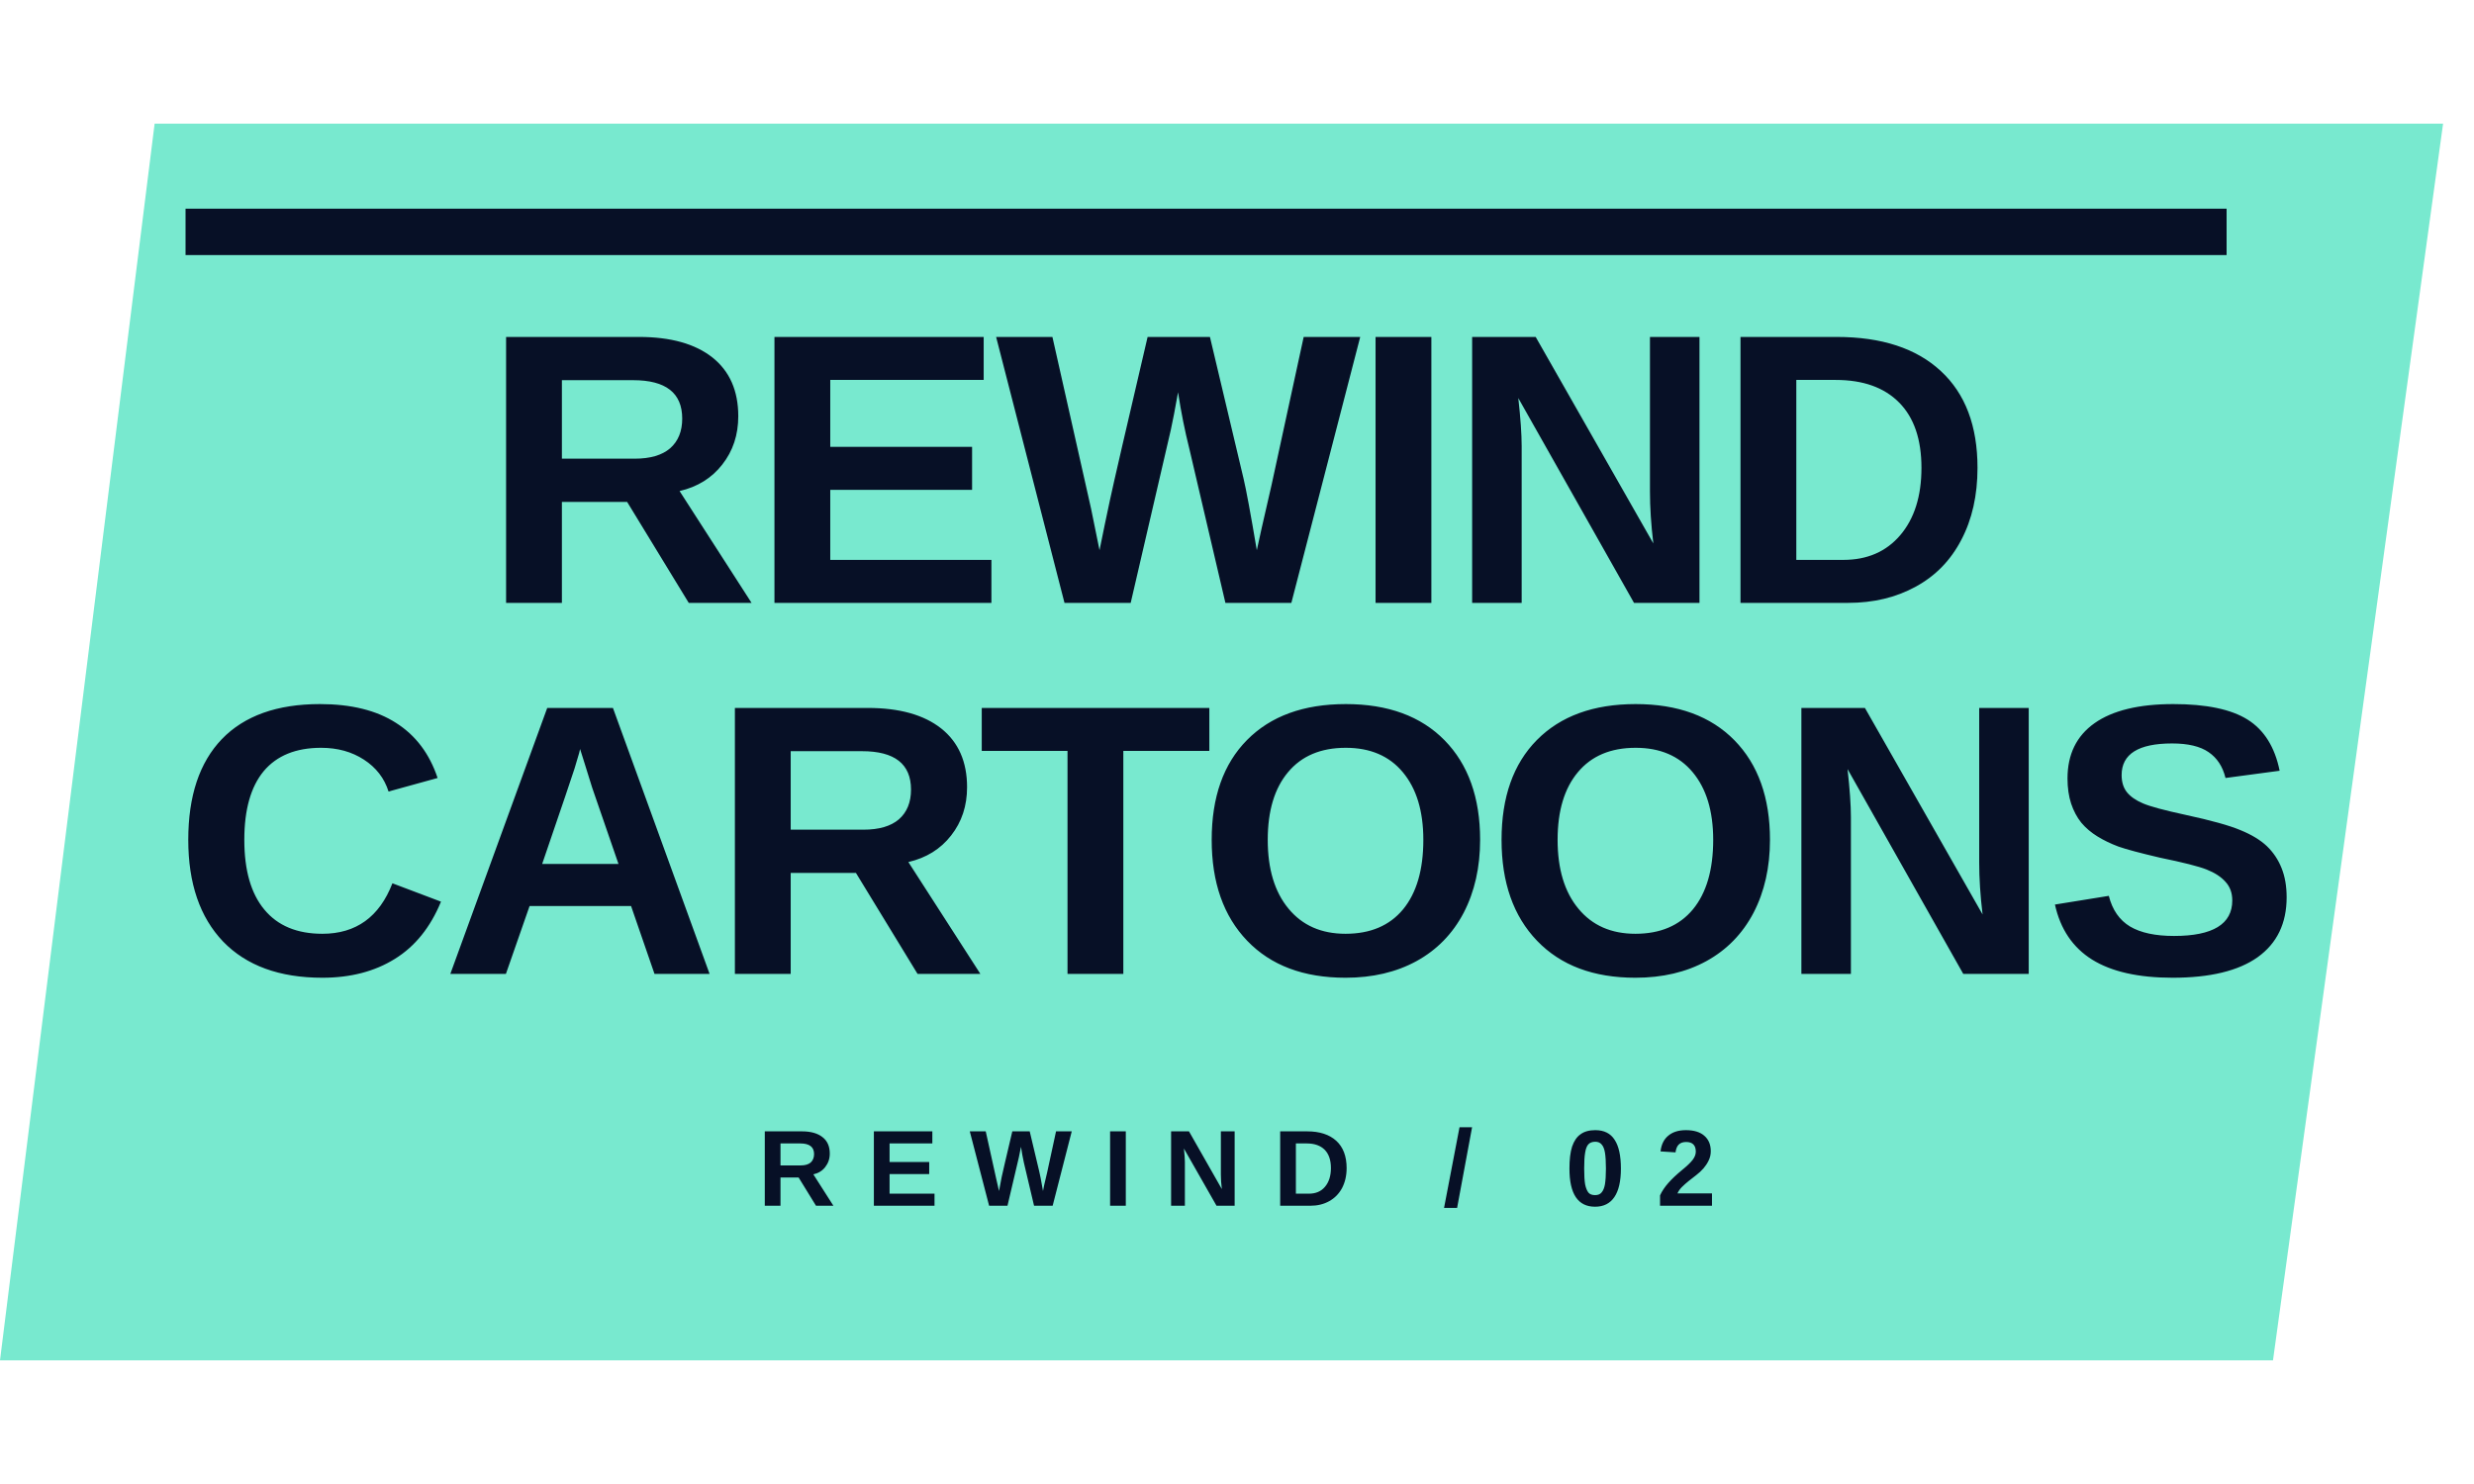
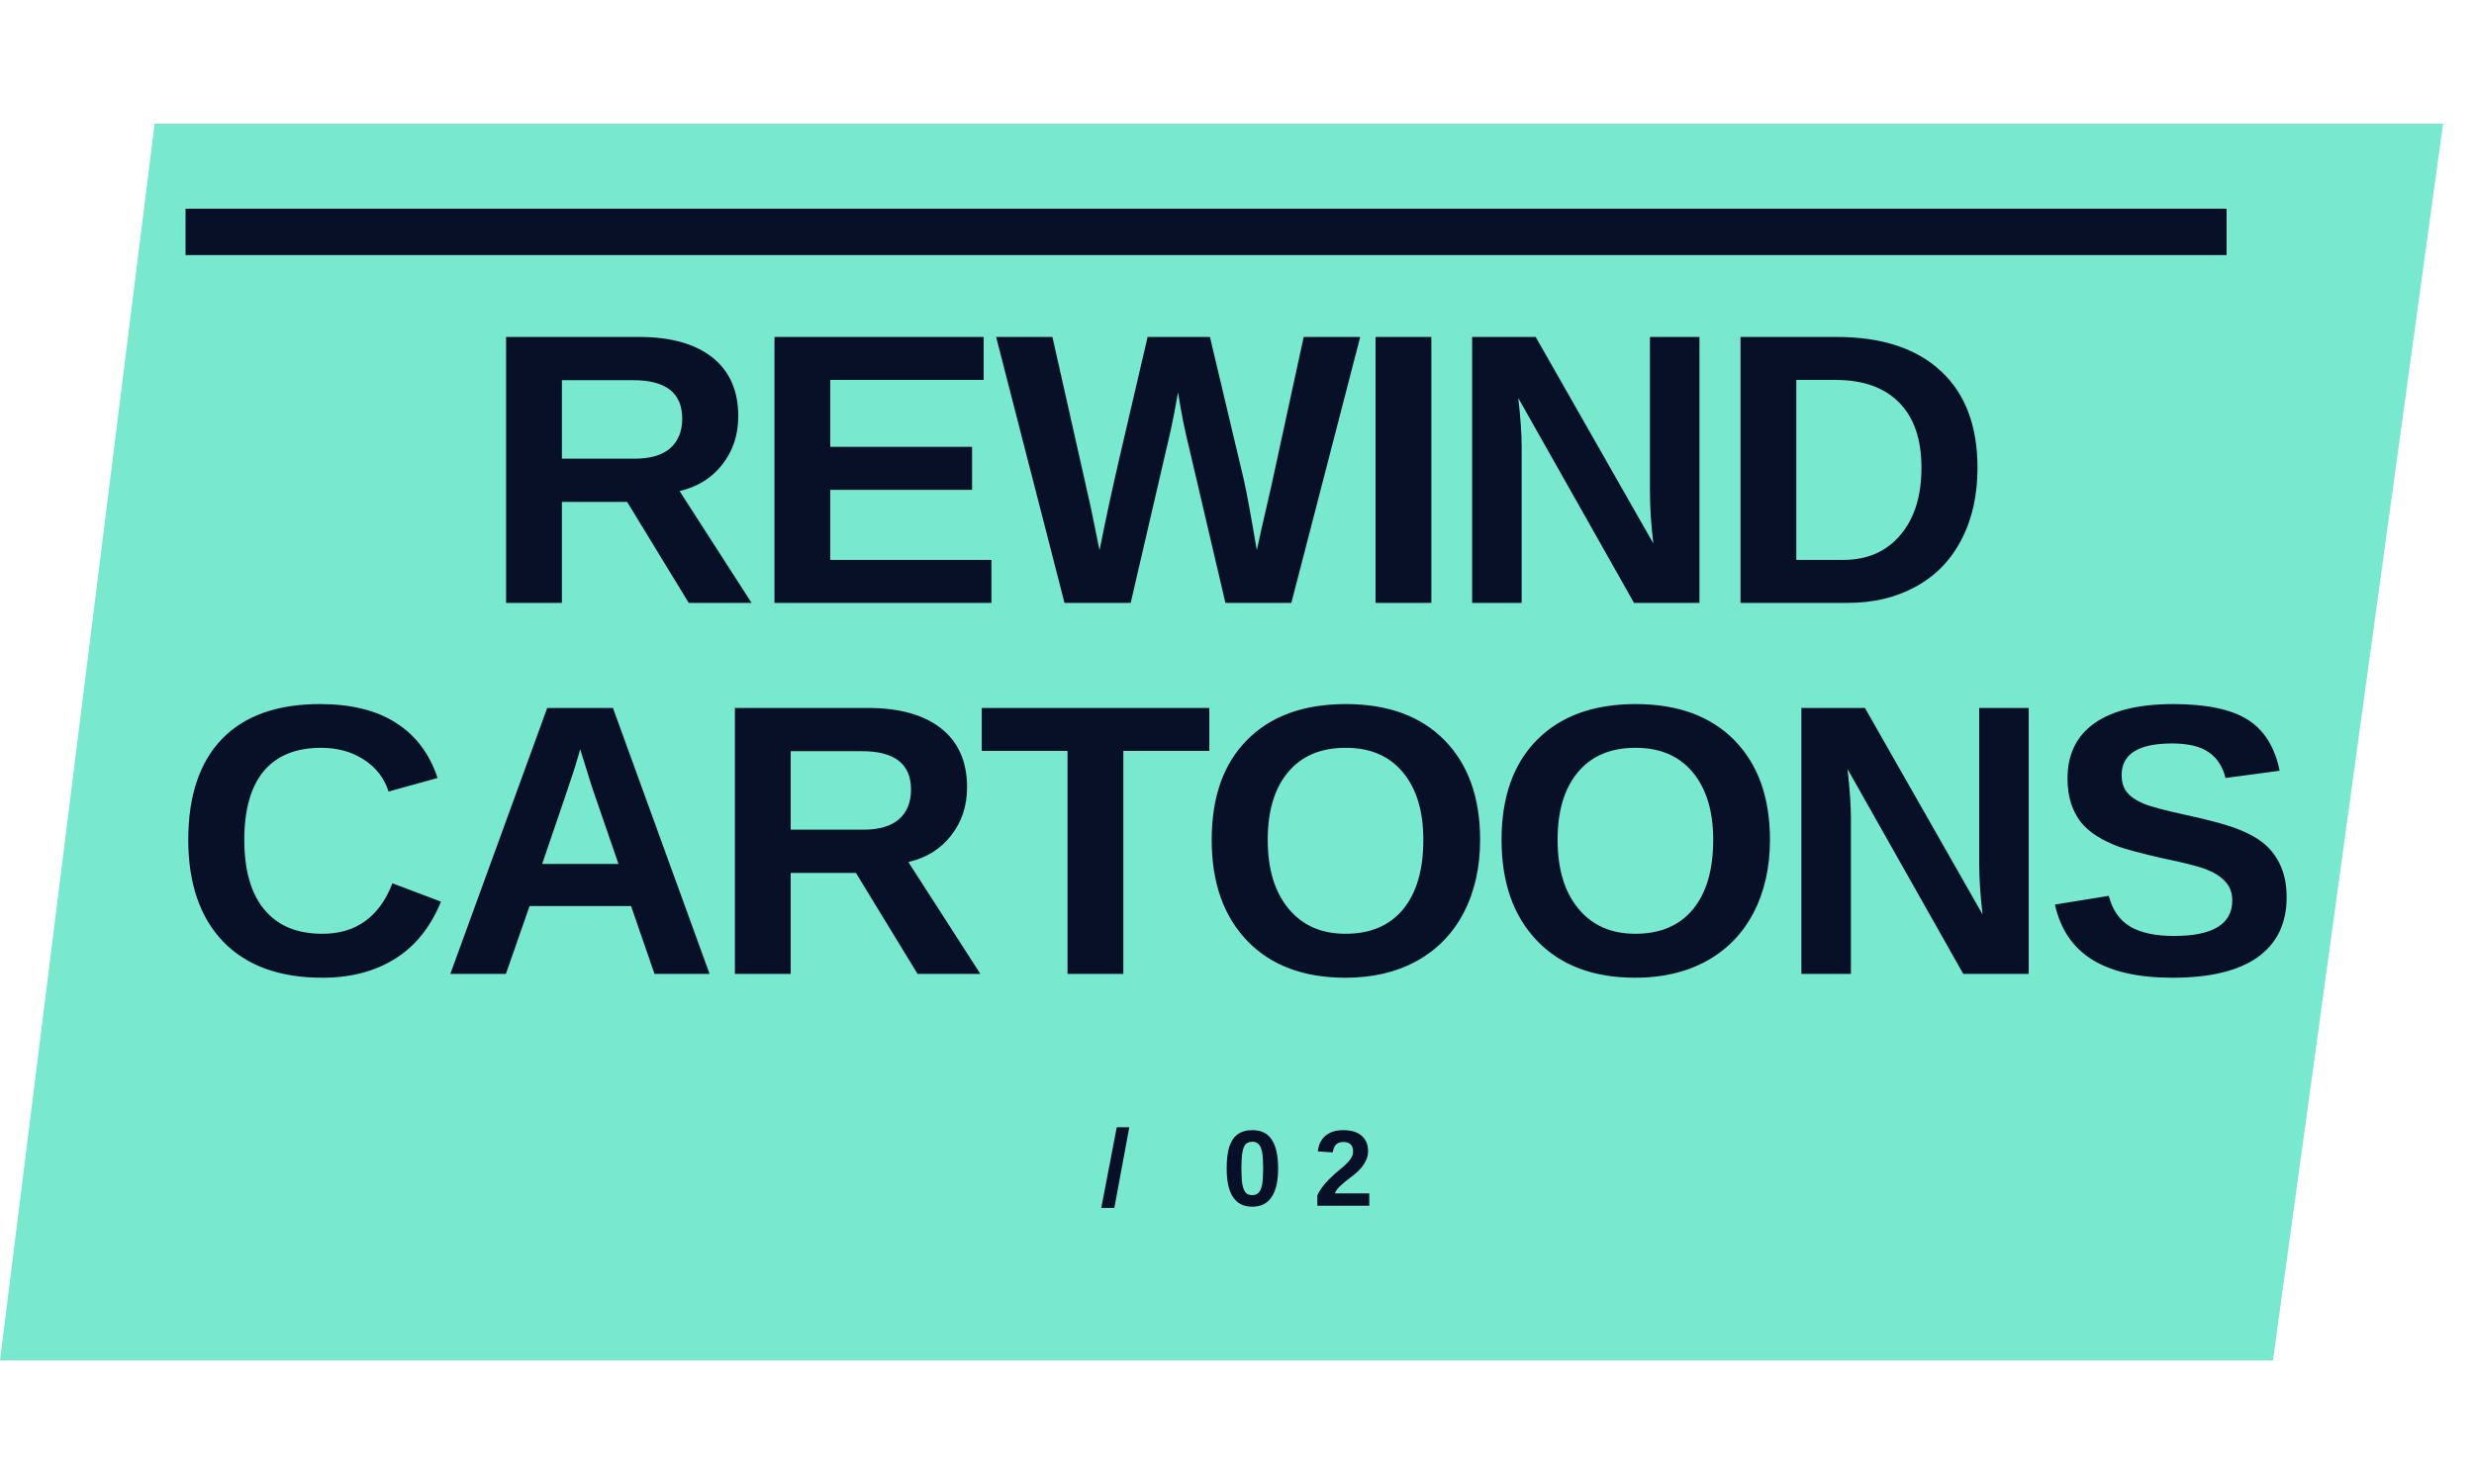
<svg xmlns="http://www.w3.org/2000/svg" width="160" height="96" viewBox="0 0 160 96" role="img" aria-labelledby="title">
  <path d="M10 8H158L147 88H0Z" fill="#78e9cf" />
  <path d="M12 15H144" stroke="#071026" stroke-width="3" />
  <g fill="#071026" font-family="Arial Black,Arial,sans-serif" font-weight="900" letter-spacing="-.7">
    <text x="80" y="39.0" text-anchor="middle" textLength="105.0" lengthAdjust="spacingAndGlyphs" font-size="25.0">REWIND</text>
    <text x="80" y="63.0" text-anchor="middle" textLength="130.0" lengthAdjust="spacingAndGlyphs" font-size="25.0">CARTOONS</text>
  </g>
-   <text x="80" y="78" text-anchor="middle" font-family="Arial,sans-serif" font-size="7" font-weight="700" letter-spacing="2" fill="#071026">REWIND / 02</text>
+   <text x="80" y="78" text-anchor="middle" font-family="Arial,sans-serif" font-size="7" font-weight="700" letter-spacing="2" fill="#071026">/ 02</text>
</svg>
